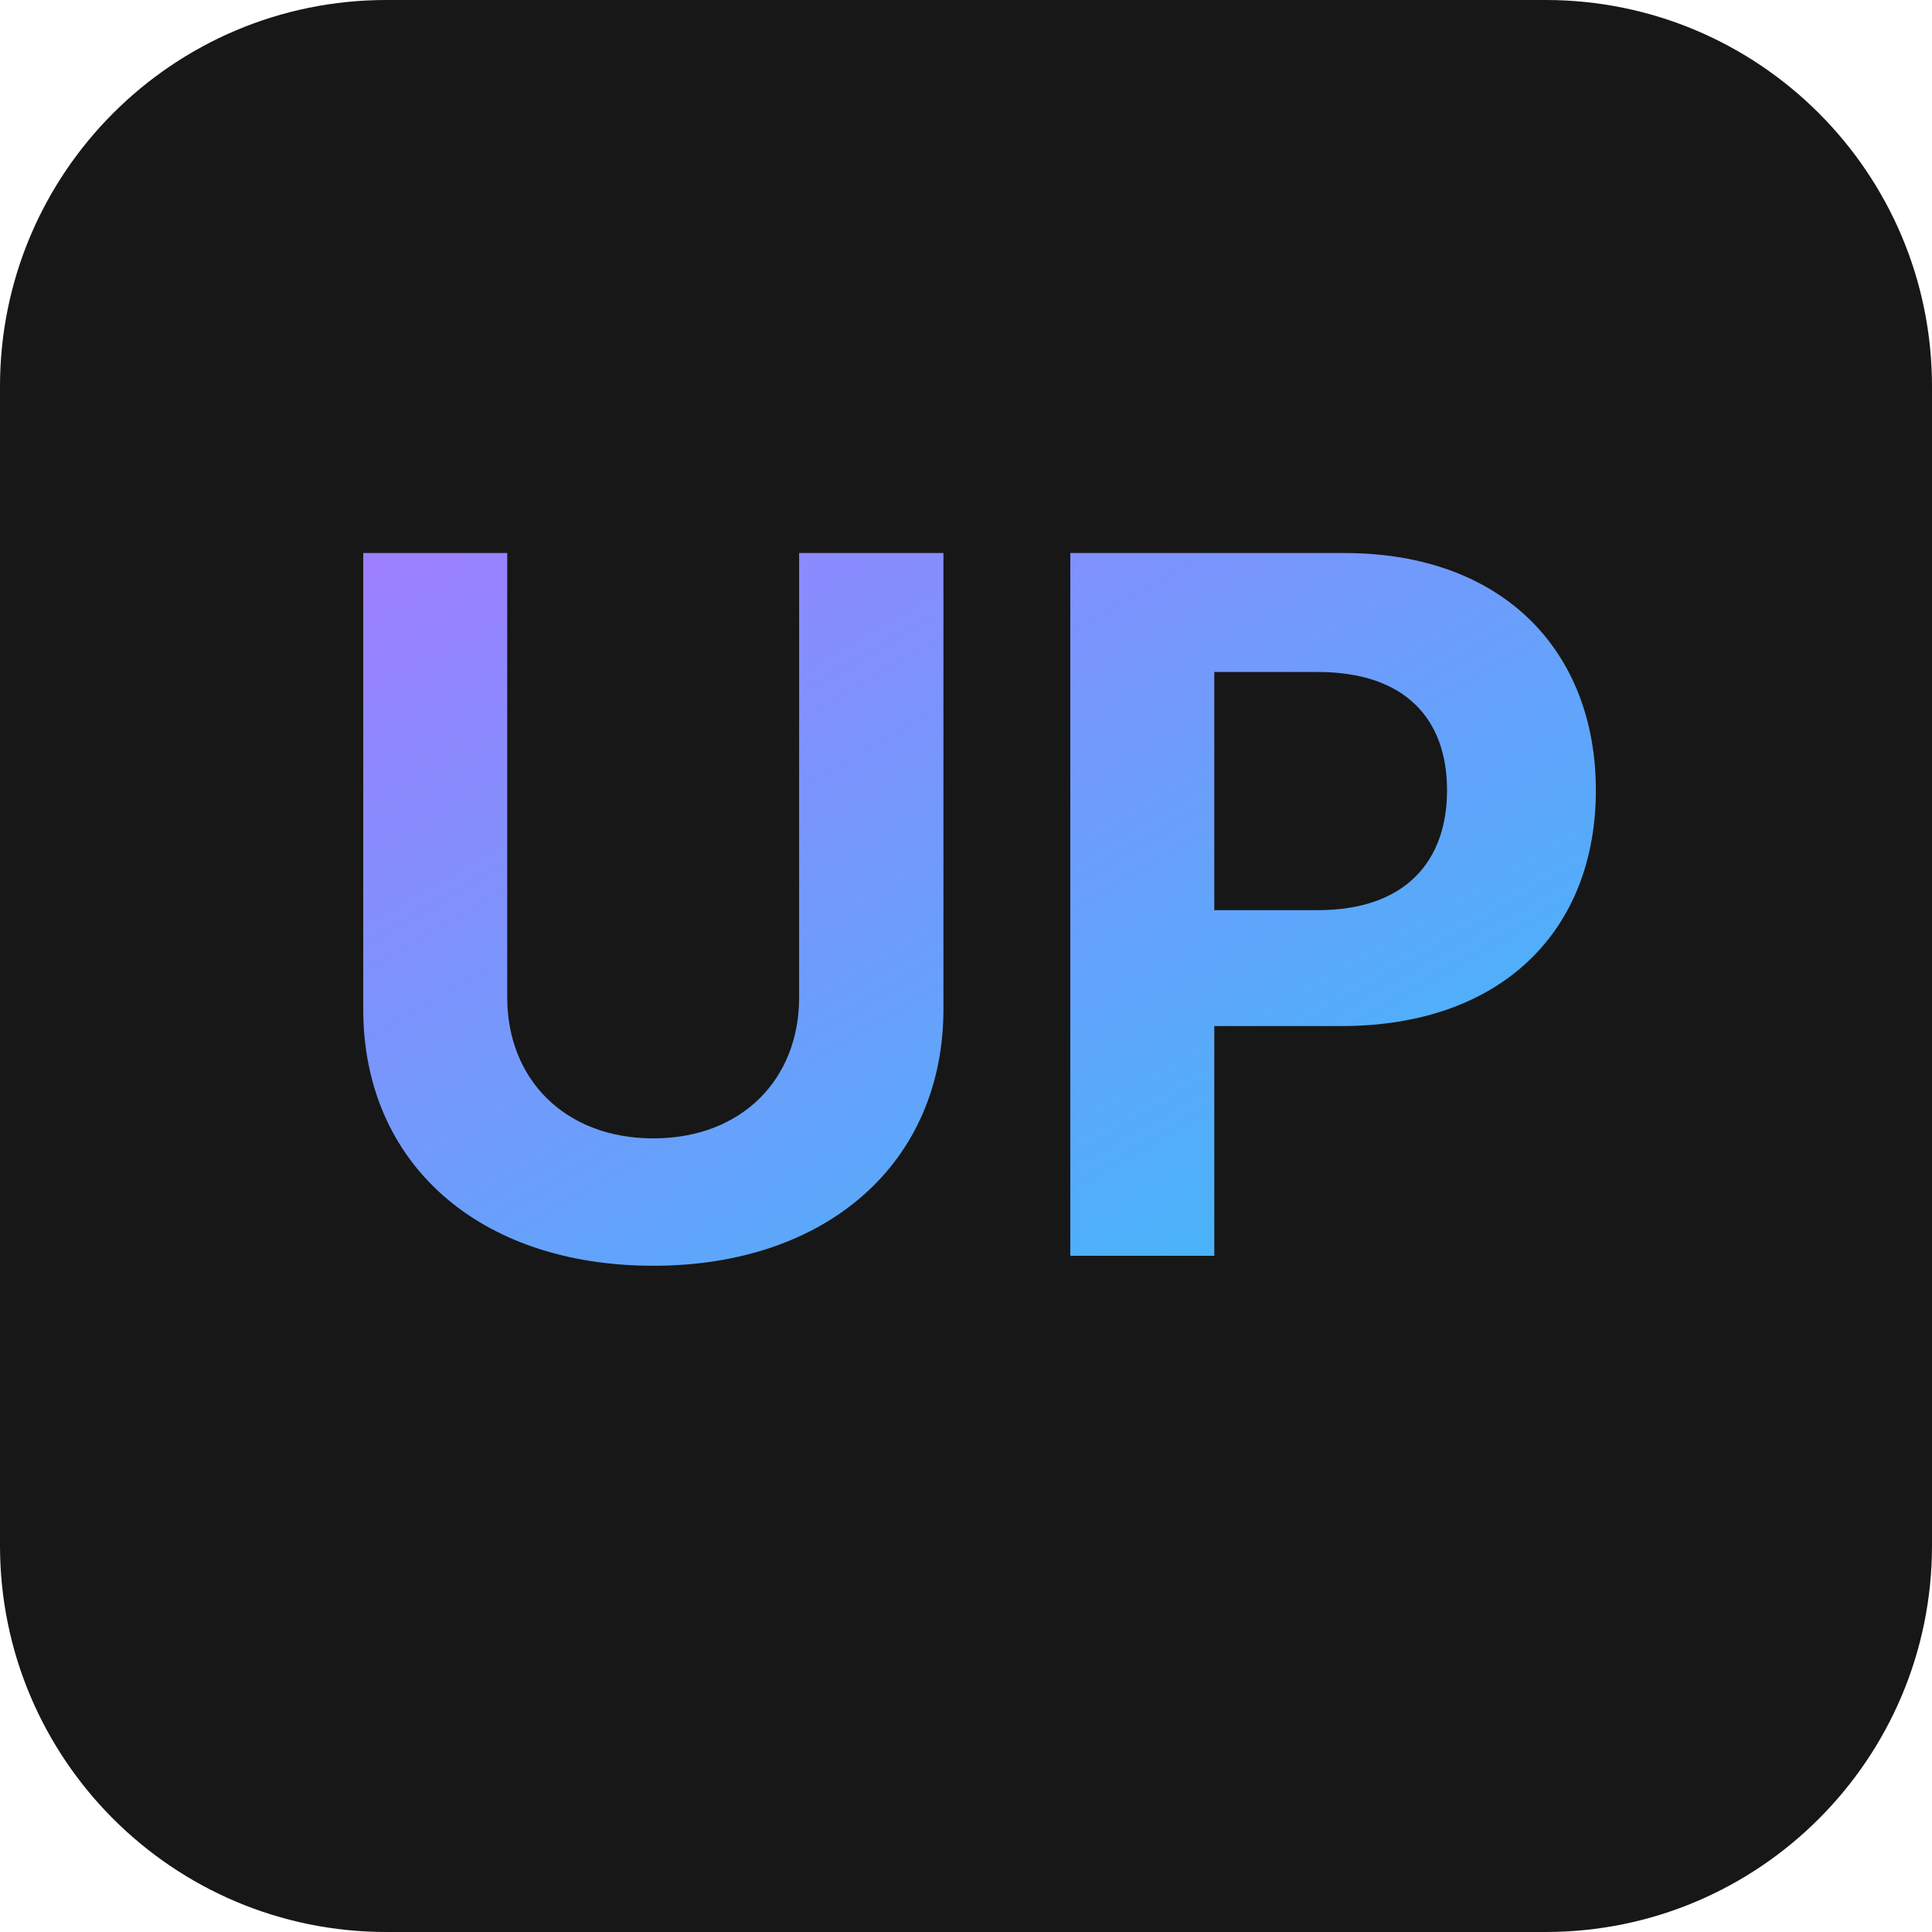
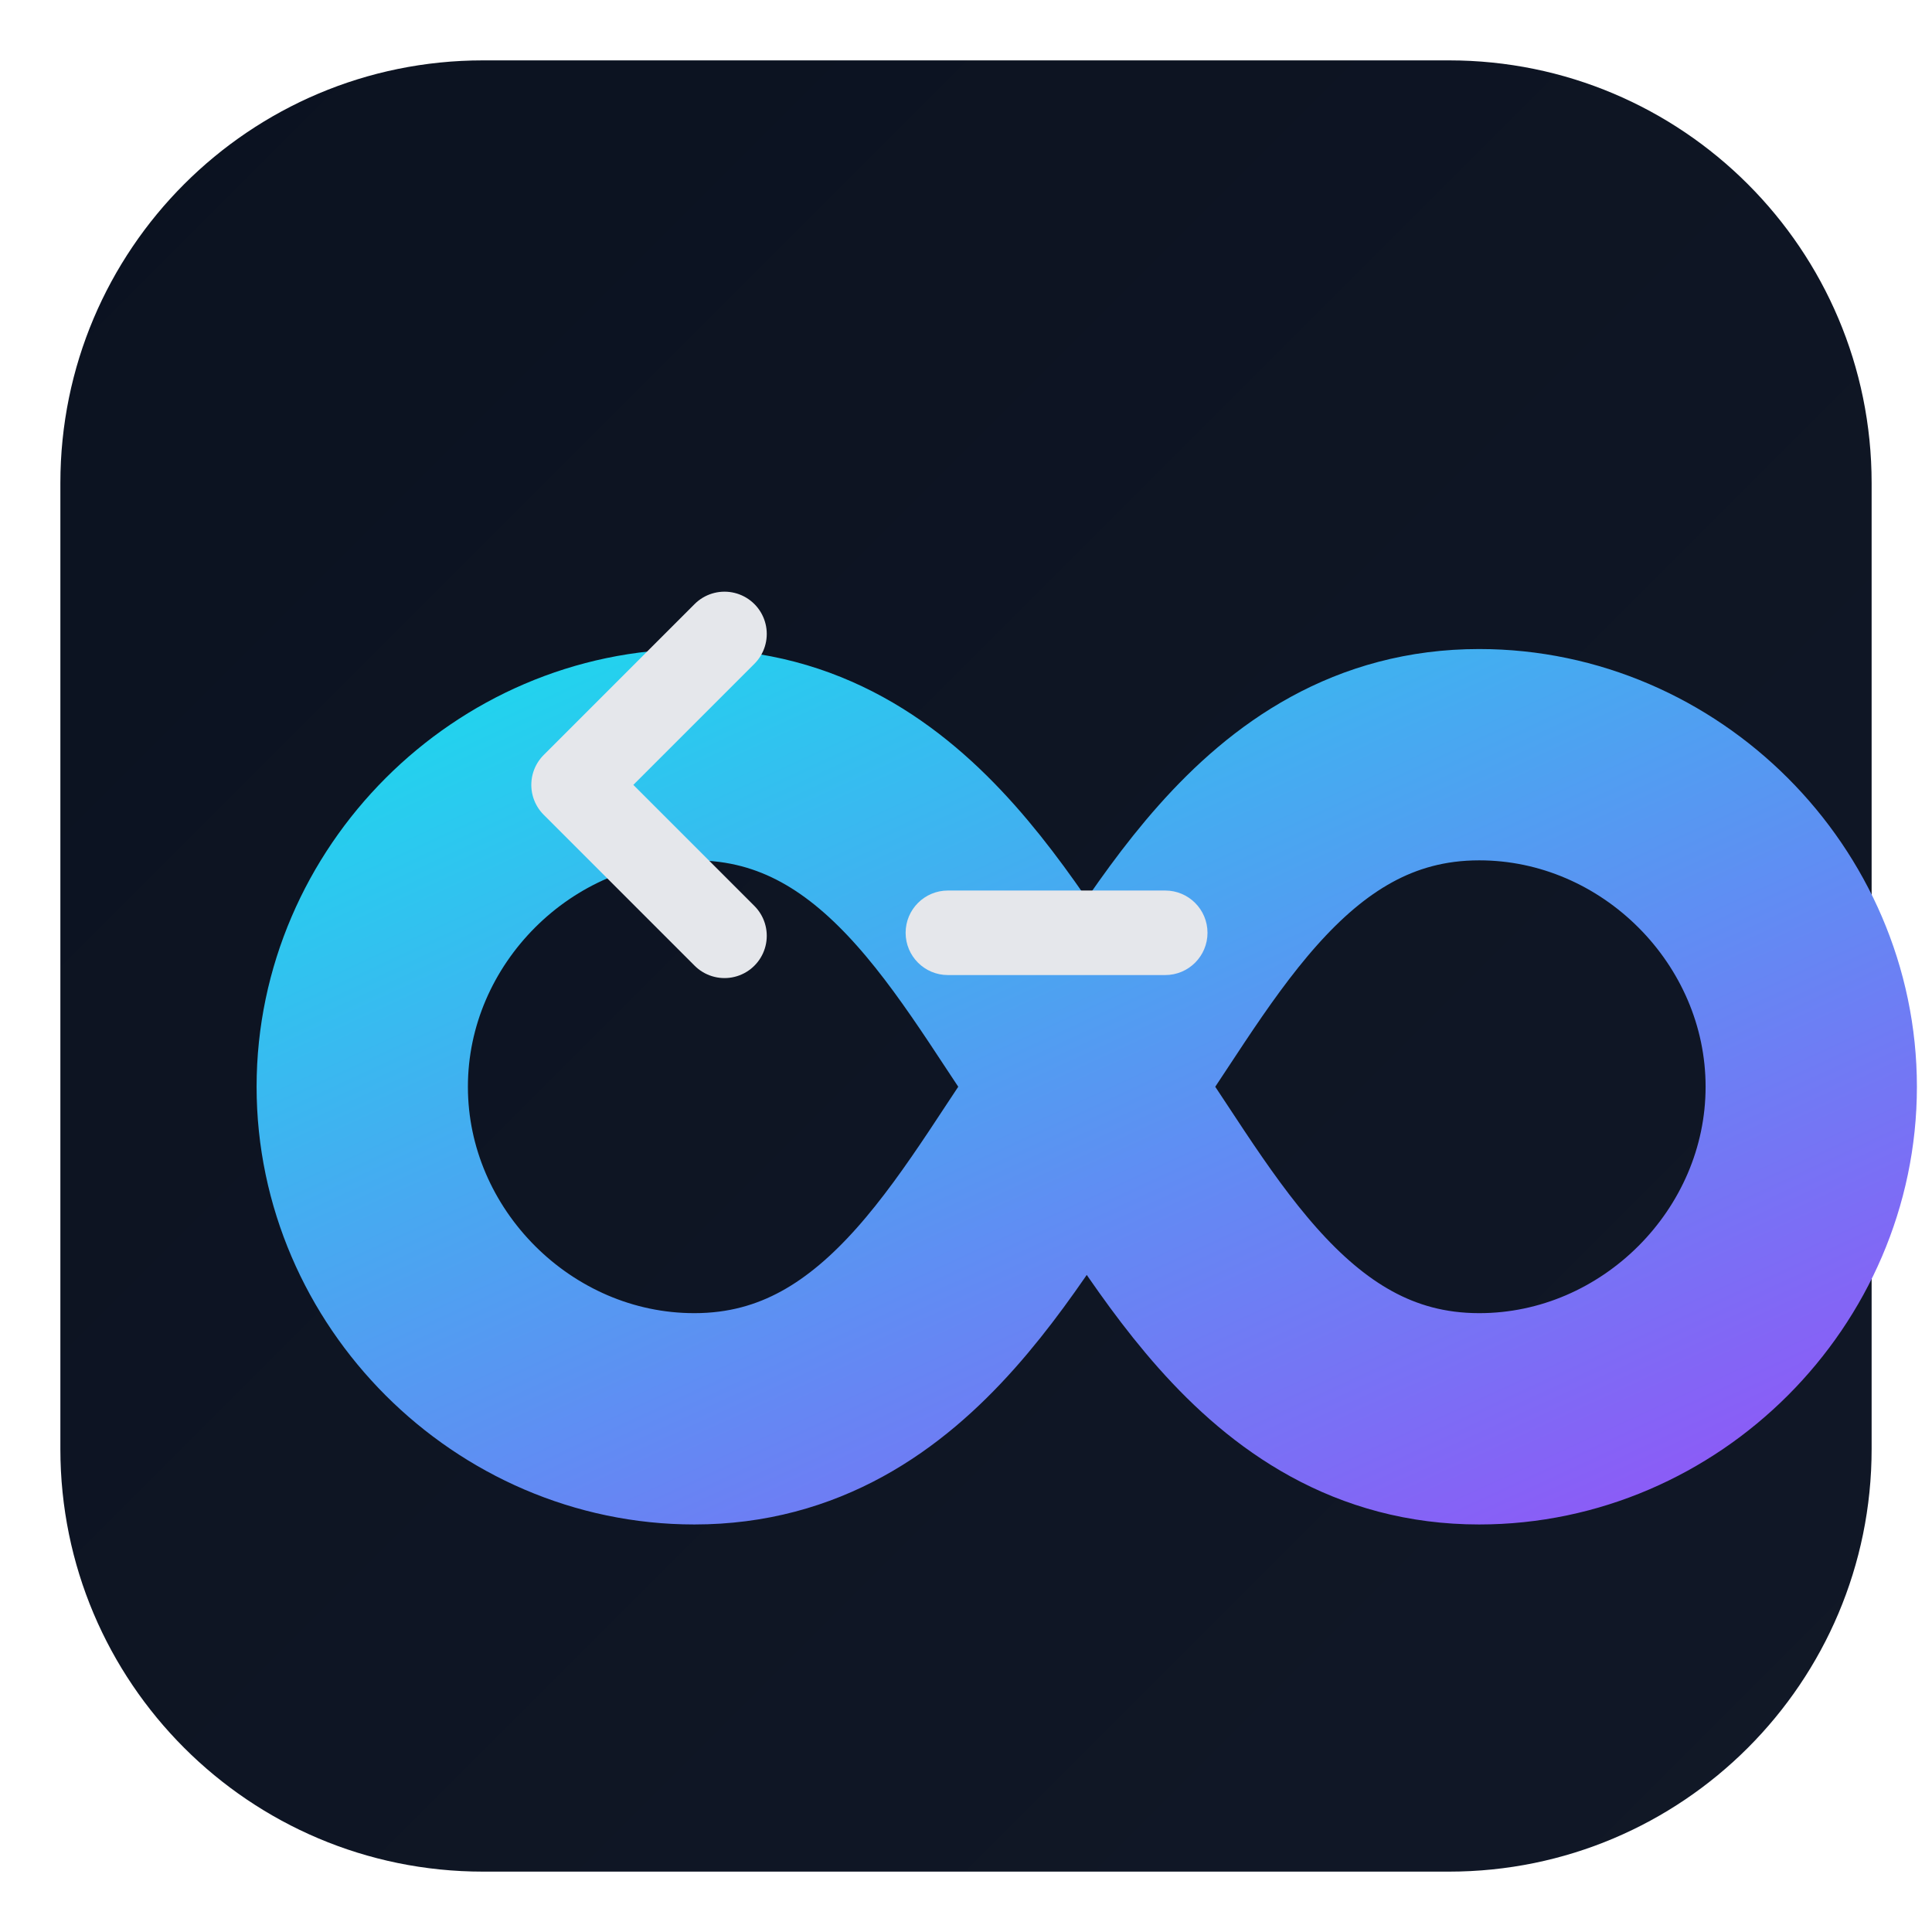
- <svg xmlns="http://www.w3.org/2000/svg" viewBox="0 0 100 100">
+ <svg xmlns="http://www.w3.org/2000/svg" viewBox="0 0 64 64" role="img" aria-label="DevOps favicon">
  <defs>
-     <linearGradient id="grad" x1="0%" y1="0%" x2="100%" y2="100%">
-       <stop offset="0%" style="stop-color:#9E7FFF;stop-opacity:1" />
-       <stop offset="100%" style="stop-color:#38bdf8;stop-opacity:1" />
+     <linearGradient id="bg" x1="0" y1="0" x2="1" y2="1">
+       <stop offset="0%" stop-color="#0b1220" />
+       <stop offset="100%" stop-color="#111827" />
+     </linearGradient>
+     <linearGradient id="loop" x1="0" y1="0" x2="1" y2="1">
+       <stop offset="0%" stop-color="#22d3ee" />
+       <stop offset="100%" stop-color="#8b5cf6" />
    </linearGradient>
  </defs>
-   <rect width="100" height="100" rx="20" fill="#171717" />
-   <text x="50" y="65" font-family="Inter, sans-serif" font-size="50" font-weight="bold" fill="url(#grad)" text-anchor="middle">UP</text>
+   <rect x="2" y="2" width="60" height="60" rx="14" fill="url(#bg)" />
+   <path d="M12 36c0-6 5-11 11-11 7 0 10 7 13 11 3 4 6 11 13 11 6 0 11-5 11-11s-5-11-11-11c-7 0-10 7-13 11-3 4-6 11-13 11-6 0-11-5-11-11z" fill="none" stroke="url(#loop)" stroke-width="7" stroke-linecap="round" stroke-linejoin="round" />
+   <path d="M24 21l-5 5 5 5" fill="none" stroke="#e5e7eb" stroke-width="2.8" stroke-linecap="round" stroke-linejoin="round" />
+   <rect x="30" y="29.5" width="10" height="2.8" rx="1.4" fill="#e5e7eb" />
</svg>
